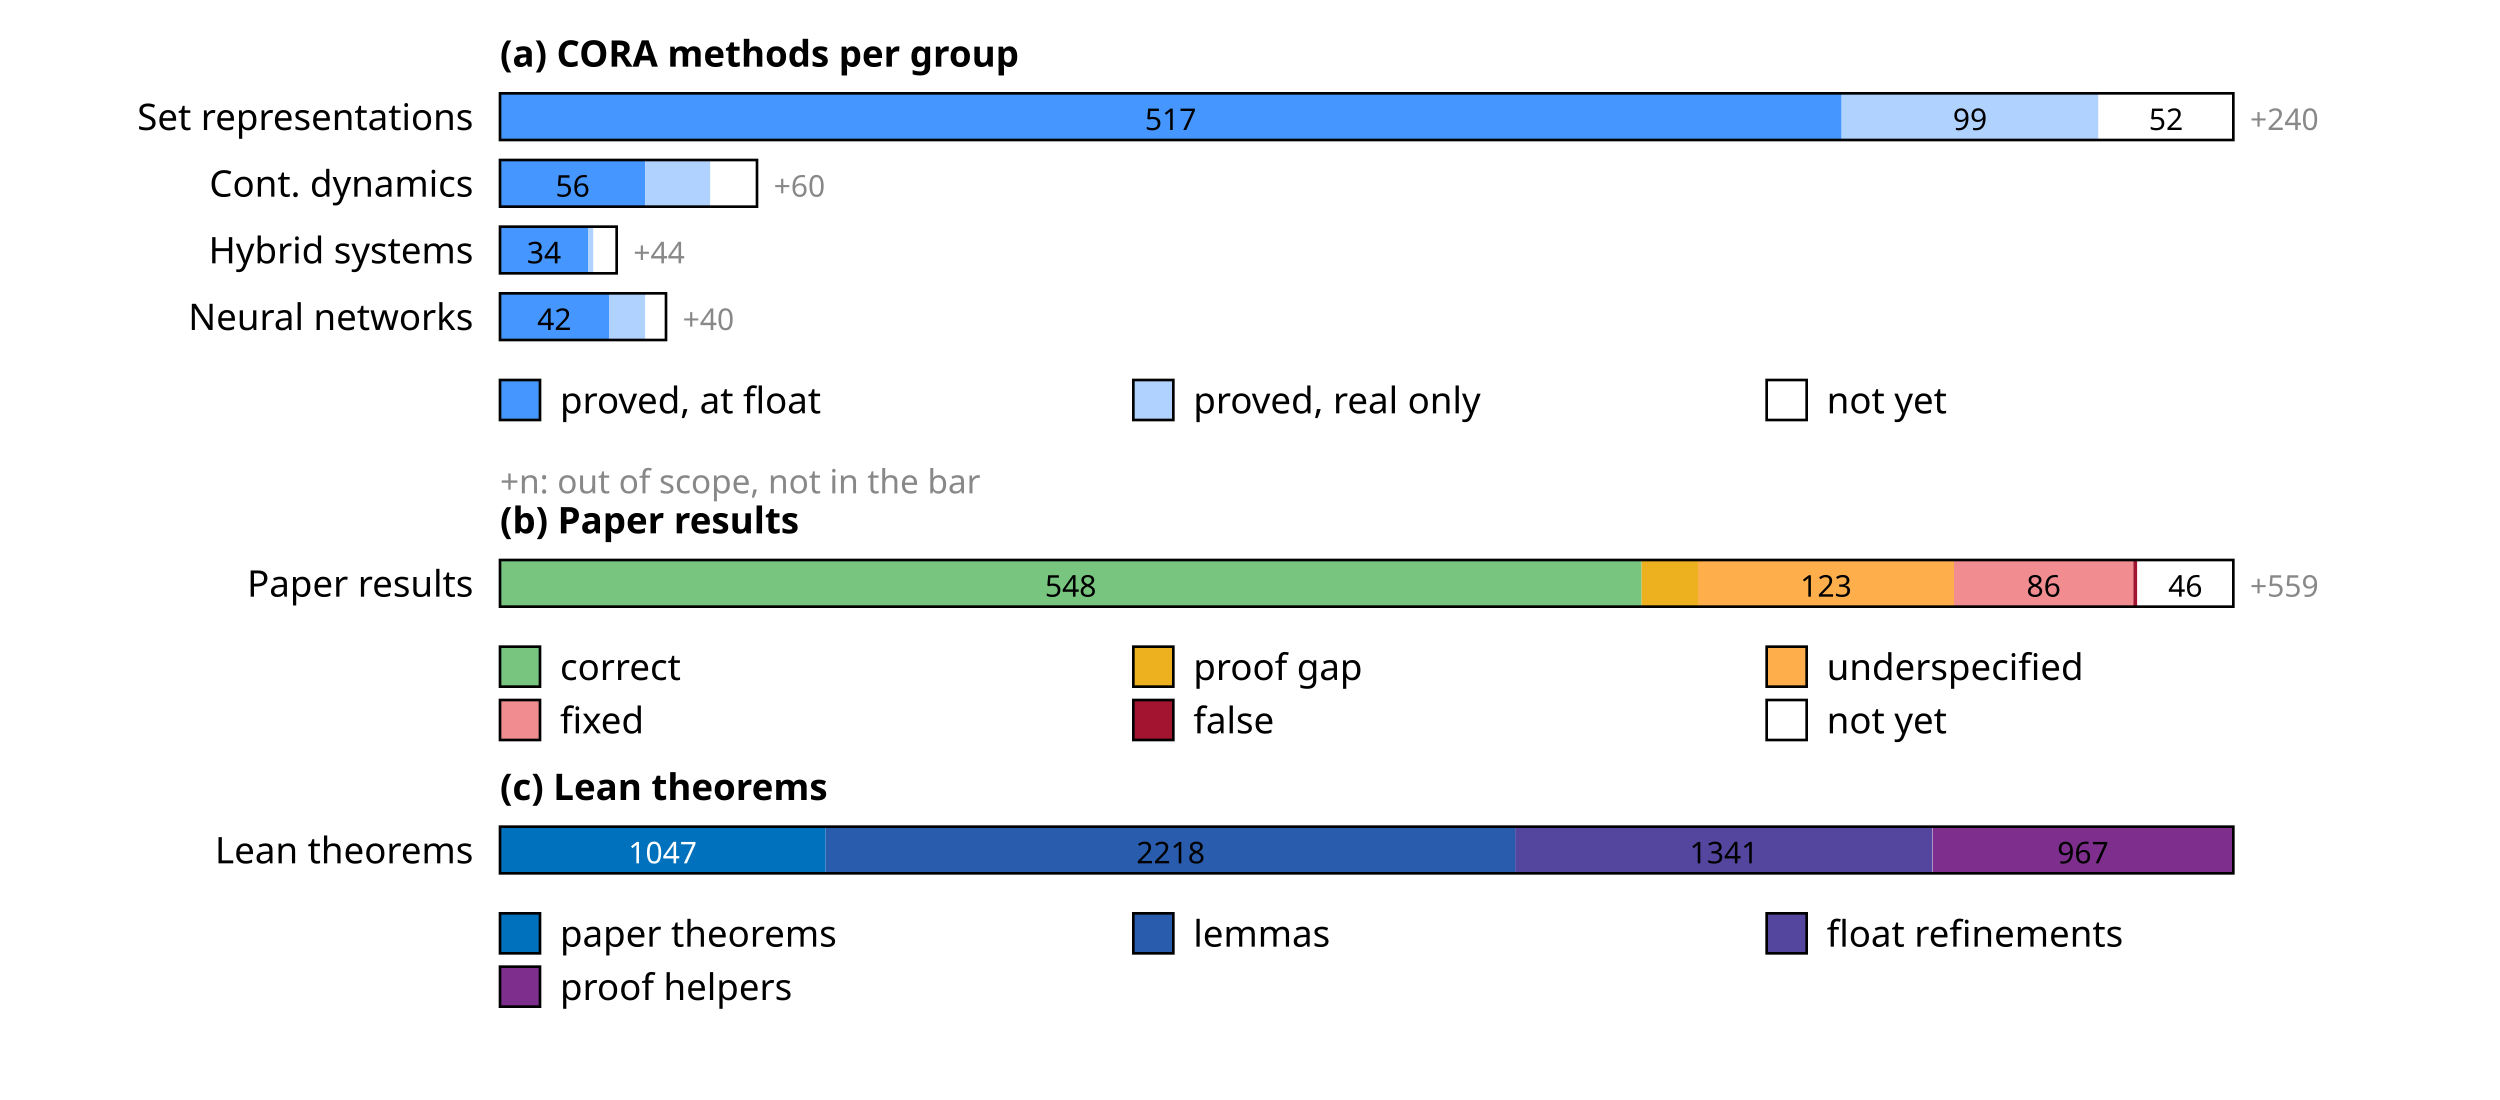
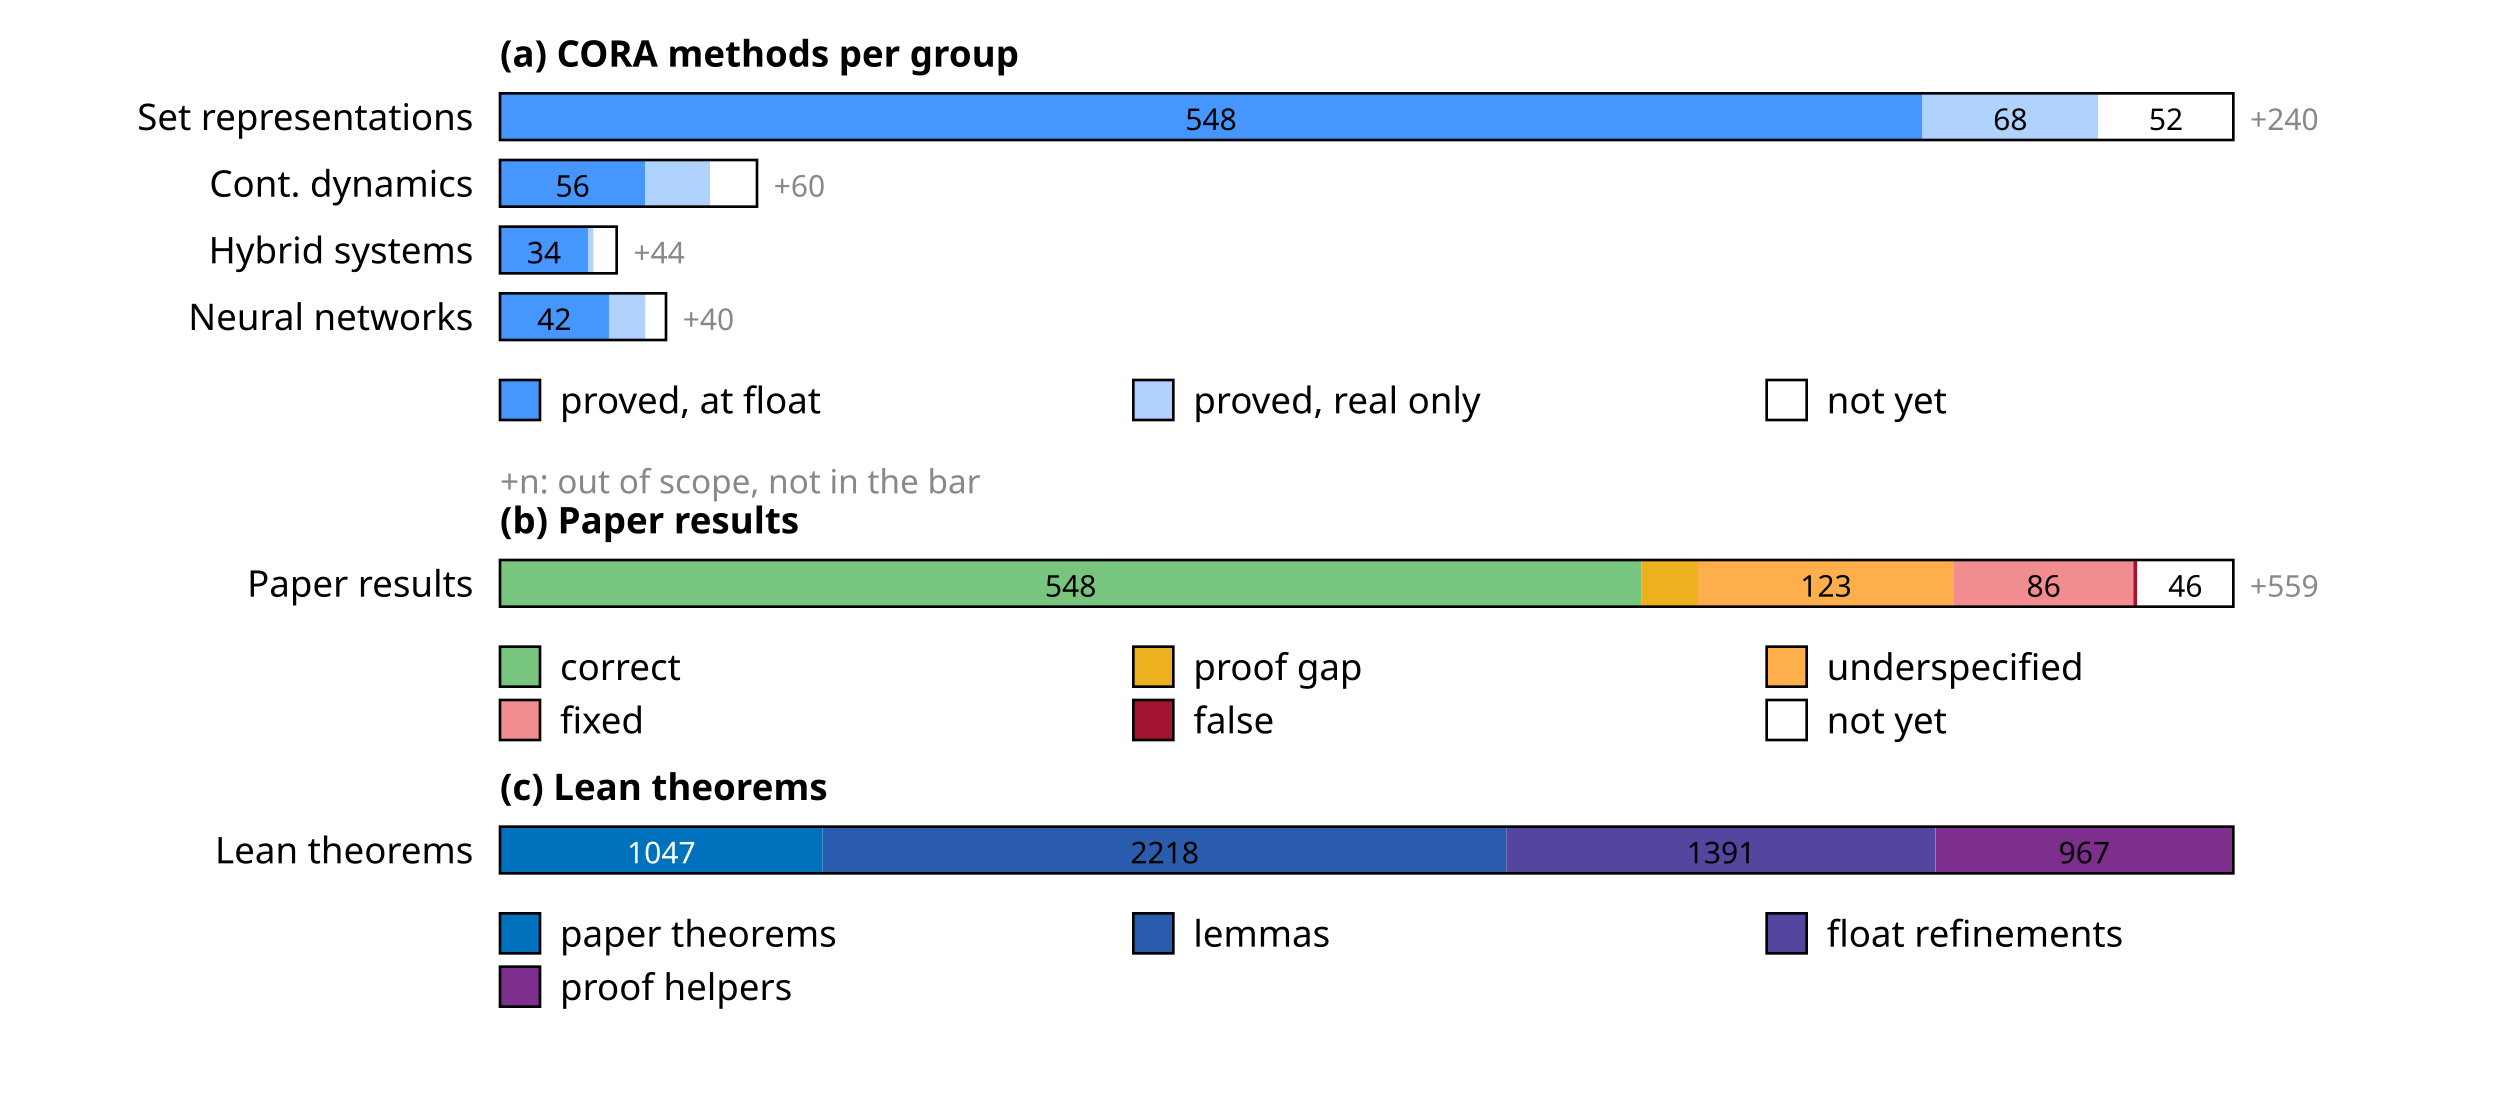
<svg xmlns="http://www.w3.org/2000/svg" width="750" height="330" font-family="sans-serif" font-size="11">
  <rect width="100%" height="100%" fill="white" />
  <text x="150" y="20" font-weight="bold">(a) CORA methods per group</text>
  <text x="142" y="39" text-anchor="end">Set representations</text>
-   <rect x="150.0" y="28" width="402.5" height="14" fill="rgb(69,150,255)" />
-   <text x="351.2" y="39" text-anchor="middle" font-size="9" fill="#000">517</text>
-   <rect x="552.5" y="28" width="77.1" height="14" fill="rgb(176,210,255)" />
-   <text x="591.0" y="39" text-anchor="middle" font-size="9" fill="#000">99</text>
+   <rect x="150.0" y="28" width="426.6" height="14" fill="rgb(69,150,255)" />
+   <text x="363.3" y="39" text-anchor="middle" font-size="9" fill="#000">548</text>
+   <rect x="576.6" y="28" width="52.9" height="14" fill="rgb(176,210,255)" />
+   <text x="603.1" y="39" text-anchor="middle" font-size="9" fill="#000">68</text>
  <rect x="629.5" y="28" width="40.5" height="14" fill="rgb(255,255,255)" />
  <text x="649.8" y="39" text-anchor="middle" font-size="9" fill="#000">52</text>
  <rect x="150" y="28" width="520.0" height="14" fill="none" stroke="#000" stroke-width="0.8" />
  <text x="675.0" y="39" font-size="9" fill="#888">+240</text>
  <text x="142" y="59" text-anchor="end">Cont. dynamics</text>
  <rect x="150.0" y="48" width="43.6" height="14" fill="rgb(69,150,255)" />
  <text x="171.8" y="59" text-anchor="middle" font-size="9" fill="#000">56</text>
  <rect x="193.6" y="48" width="19.5" height="14" fill="rgb(176,210,255)" />
  <rect x="213.1" y="48" width="14.0" height="14" fill="rgb(255,255,255)" />
  <rect x="150" y="48" width="77.1" height="14" fill="none" stroke="#000" stroke-width="0.8" />
  <text x="232.1" y="59" font-size="9" fill="#888">+60</text>
  <text x="142" y="79" text-anchor="end">Hybrid systems</text>
  <rect x="150.0" y="68" width="26.5" height="14" fill="rgb(69,150,255)" />
  <text x="163.2" y="79" text-anchor="middle" font-size="9" fill="#000">34</text>
  <rect x="176.5" y="68" width="1.6" height="14" fill="rgb(176,210,255)" />
  <rect x="178.0" y="68" width="7.0" height="14" fill="rgb(255,255,255)" />
  <rect x="150" y="68" width="35.0" height="14" fill="none" stroke="#000" stroke-width="0.8" />
  <text x="190.0" y="79" font-size="9" fill="#888">+44</text>
  <text x="142" y="99" text-anchor="end">Neural networks</text>
  <rect x="150.0" y="88" width="32.7" height="14" fill="rgb(69,150,255)" />
  <text x="166.3" y="99" text-anchor="middle" font-size="9" fill="#000">42</text>
  <rect x="182.7" y="88" width="10.9" height="14" fill="rgb(176,210,255)" />
  <rect x="193.6" y="88" width="6.2" height="14" fill="rgb(255,255,255)" />
  <rect x="150" y="88" width="49.8" height="14" fill="none" stroke="#000" stroke-width="0.8" />
  <text x="204.8" y="99" font-size="9" fill="#888">+40</text>
  <rect x="150" y="114" width="12" height="12" fill="rgb(69,150,255)" stroke="#000" stroke-width="0.8" />
  <text x="168" y="124">proved, at float</text>
  <rect x="340" y="114" width="12" height="12" fill="rgb(176,210,255)" stroke="#000" stroke-width="0.8" />
  <text x="358" y="124">proved, real only</text>
  <rect x="530" y="114" width="12" height="12" fill="rgb(255,255,255)" stroke="#000" stroke-width="0.8" />
  <text x="548" y="124">not yet</text>
  <text x="150" y="148" font-size="10" fill="#888">+n: out of scope, not in the bar</text>
  <text x="150" y="160" font-weight="bold">(b) Paper results</text>
  <text x="142" y="179" text-anchor="end">Paper results</text>
  <rect x="150.0" y="168" width="342.5" height="14" fill="rgb(120,197,127)" />
  <text x="321.2" y="179" text-anchor="middle" font-size="9" fill="#000">548</text>
  <rect x="492.5" y="168" width="16.9" height="14" fill="rgb(237,177,32)" />
  <rect x="509.4" y="168" width="76.9" height="14" fill="rgb(255,174,76)" />
  <text x="547.8" y="179" text-anchor="middle" font-size="9" fill="#000">123</text>
  <rect x="586.2" y="168" width="53.8" height="14" fill="rgb(241,141,145)" />
  <text x="613.1" y="179" text-anchor="middle" font-size="9" fill="#000">86</text>
  <rect x="640.0" y="168" width="1.2" height="14" fill="rgb(162,20,47)" />
  <rect x="641.2" y="168" width="28.8" height="14" fill="rgb(255,255,255)" />
  <text x="655.6" y="179" text-anchor="middle" font-size="9" fill="#000">46</text>
  <rect x="150" y="168" width="520.0" height="14" fill="none" stroke="#000" stroke-width="0.8" />
  <text x="675.0" y="179" font-size="9" fill="#888">+559</text>
  <rect x="150" y="194" width="12" height="12" fill="rgb(120,197,127)" stroke="#000" stroke-width="0.8" />
  <text x="168" y="204">correct</text>
  <rect x="340" y="194" width="12" height="12" fill="rgb(237,177,32)" stroke="#000" stroke-width="0.8" />
  <text x="358" y="204">proof gap</text>
  <rect x="530" y="194" width="12" height="12" fill="rgb(255,174,76)" stroke="#000" stroke-width="0.8" />
  <text x="548" y="204">underspecified</text>
  <rect x="150" y="210" width="12" height="12" fill="rgb(241,141,145)" stroke="#000" stroke-width="0.8" />
  <text x="168" y="220">fixed</text>
  <rect x="340" y="210" width="12" height="12" fill="rgb(162,20,47)" stroke="#000" stroke-width="0.8" />
  <text x="358" y="220">false</text>
  <rect x="530" y="210" width="12" height="12" fill="rgb(255,255,255)" stroke="#000" stroke-width="0.8" />
  <text x="548" y="220">not yet</text>
  <text x="150" y="240" font-weight="bold">(c) Lean theorems</text>
  <text x="142" y="259" text-anchor="end">Lean theorems</text>
-   <rect x="150.0" y="248" width="97.7" height="14" fill="rgb(0,114,189)" />
-   <text x="198.8" y="259" text-anchor="middle" font-size="9" fill="#fff">1047</text>
-   <rect x="247.7" y="248" width="207.0" height="14" fill="rgb(42,92,173)" />
-   <text x="351.2" y="259" text-anchor="middle" font-size="9" fill="#000">2218</text>
-   <rect x="454.6" y="248" width="125.1" height="14" fill="rgb(84,69,158)" />
-   <text x="517.2" y="259" text-anchor="middle" font-size="9" fill="#000">1341</text>
-   <rect x="579.8" y="248" width="90.2" height="14" fill="rgb(126,47,142)" />
-   <text x="624.9" y="259" text-anchor="middle" font-size="9" fill="#000">967</text>
+   <rect x="150.0" y="248" width="96.8" height="14" fill="rgb(0,114,189)" />
+   <text x="198.4" y="259" text-anchor="middle" font-size="9" fill="#fff">1047</text>
+   <rect x="246.8" y="248" width="205.1" height="14" fill="rgb(42,92,173)" />
+   <text x="349.4" y="259" text-anchor="middle" font-size="9" fill="#000">2218</text>
+   <rect x="451.9" y="248" width="128.6" height="14" fill="rgb(84,69,158)" />
+   <text x="516.3" y="259" text-anchor="middle" font-size="9" fill="#000">1391</text>
+   <rect x="580.6" y="248" width="89.4" height="14" fill="rgb(126,47,142)" />
+   <text x="625.3" y="259" text-anchor="middle" font-size="9" fill="#000">967</text>
  <rect x="150" y="248" width="520.0" height="14" fill="none" stroke="#000" stroke-width="0.8" />
  <rect x="150" y="274" width="12" height="12" fill="rgb(0,114,189)" stroke="#000" stroke-width="0.8" />
  <text x="168" y="284">paper theorems</text>
  <rect x="340" y="274" width="12" height="12" fill="rgb(42,92,173)" stroke="#000" stroke-width="0.8" />
  <text x="358" y="284">lemmas</text>
  <rect x="530" y="274" width="12" height="12" fill="rgb(84,69,158)" stroke="#000" stroke-width="0.8" />
  <text x="548" y="284">float refinements</text>
  <rect x="150" y="290" width="12" height="12" fill="rgb(126,47,142)" stroke="#000" stroke-width="0.8" />
  <text x="168" y="300">proof helpers</text>
</svg>
